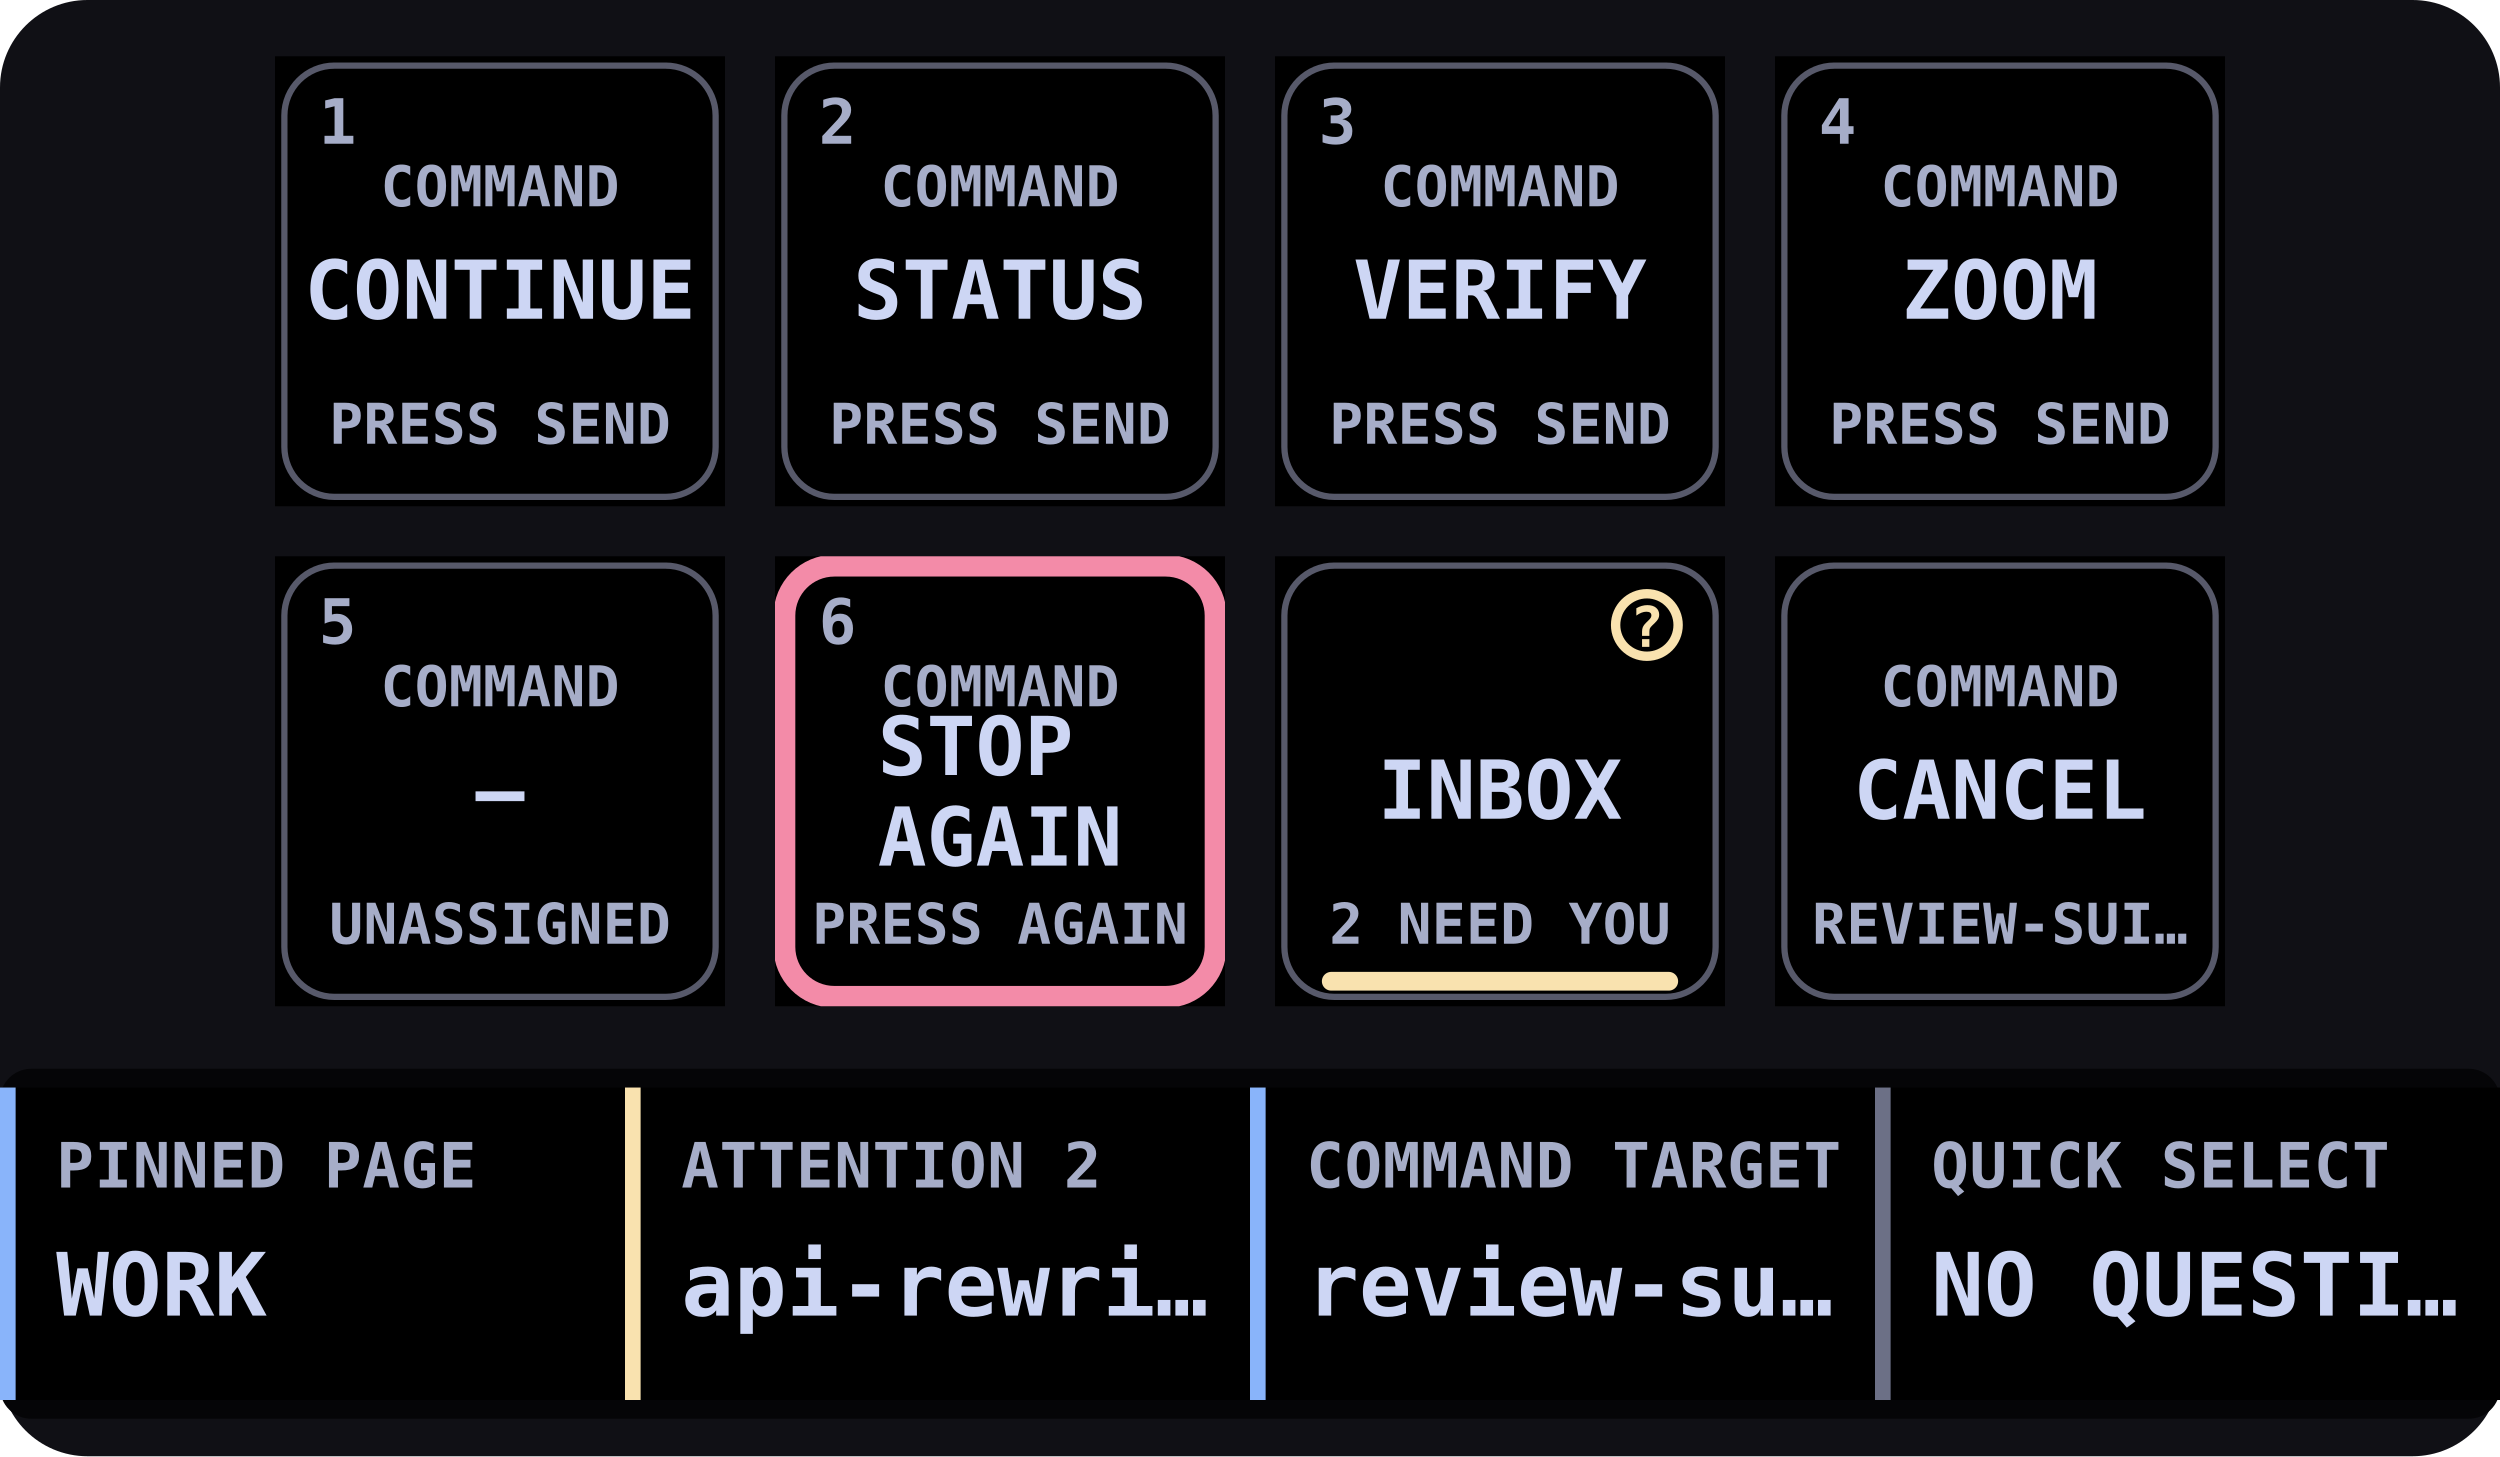
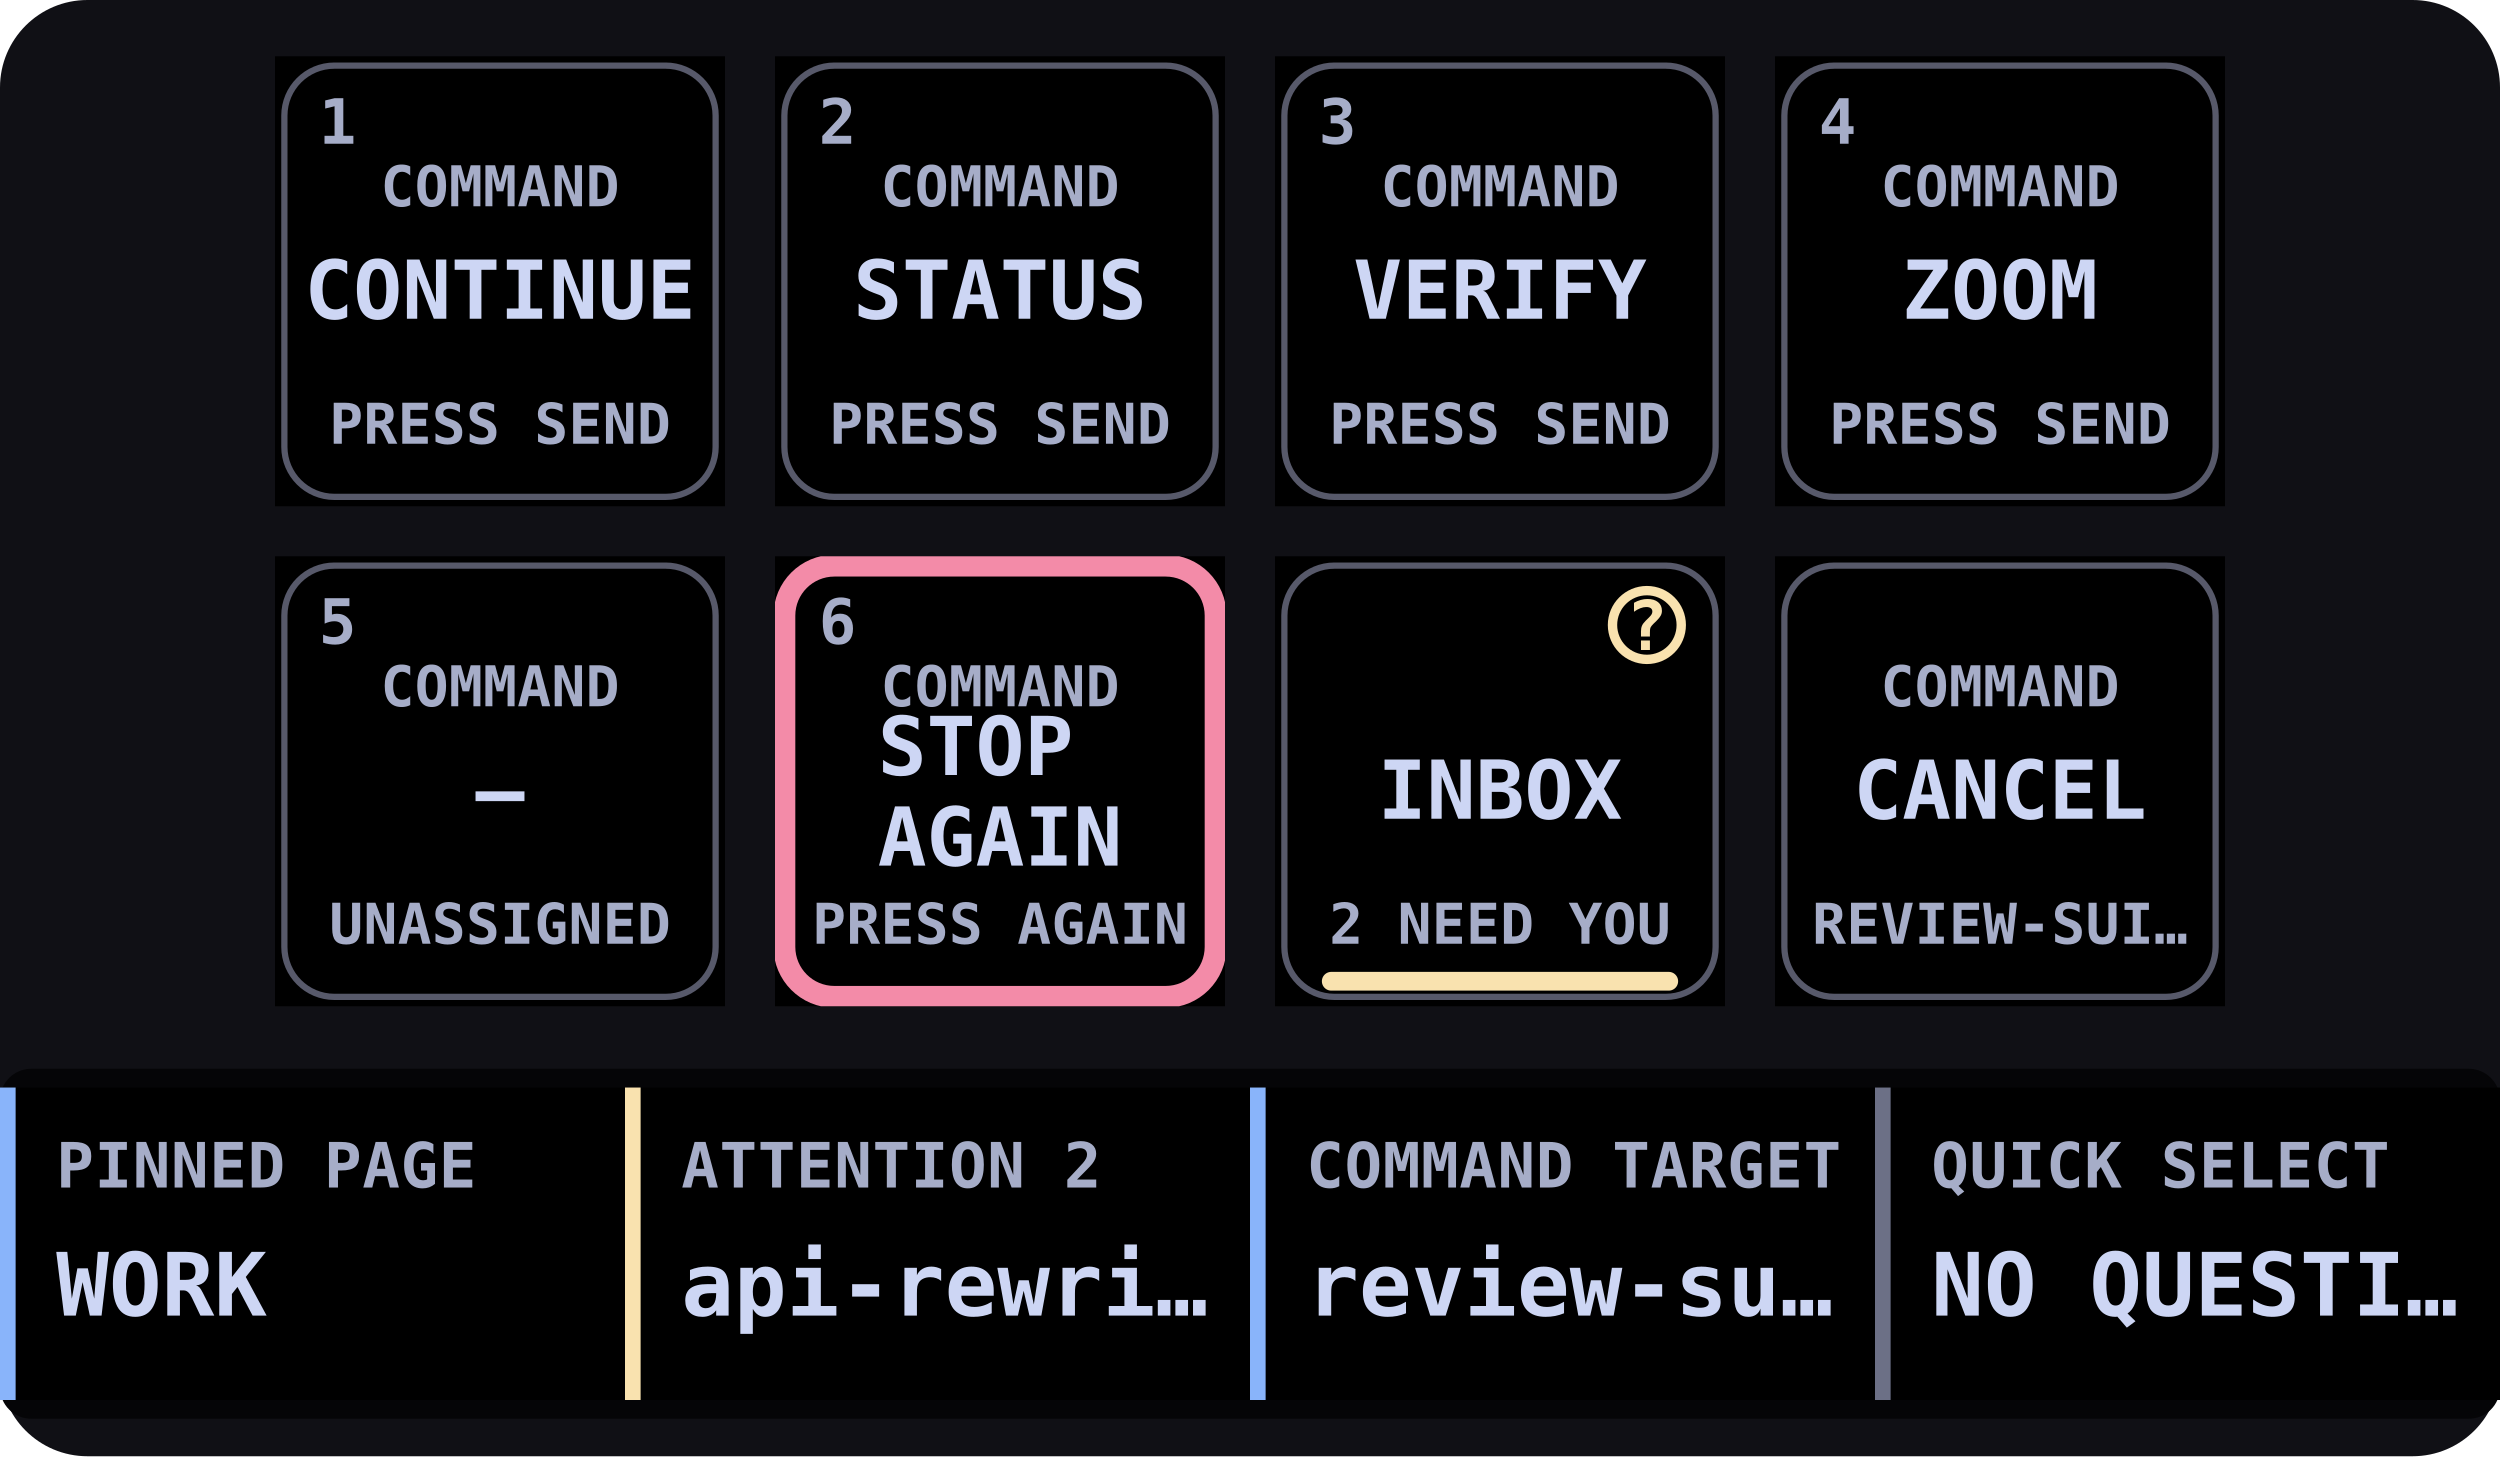
<svg xmlns="http://www.w3.org/2000/svg" width="800" height="466" viewBox="0 0 800 466">
  <rect width="800" height="466" rx="28" fill="#101015" />
  <svg x="88" y="18" width="144" height="144" viewBox="0 0 144 144">
    <style>.label{font:700 26px Consolas,'Cascadia Mono',monospace;fill:rgb(205 214 244);text-anchor:middle}.meta{font:700 20px Consolas,'Cascadia Mono',monospace;fill:rgb(166 173 200)}.context,.detail{font:700 18px Consolas,'Cascadia Mono',monospace;fill:rgb(166 173 200);text-anchor:middle;letter-spacing:.1px}</style>
    <rect width="144" height="144" fill="#000000" />
    <rect x="3" y="3" width="138" height="138" rx="16" fill="none" stroke="rgb(87 89 106)" stroke-width="2" />
    <text x="14" y="28" class="meta">1</text>
    <text x="72" y="48" class="context">COMMAND</text>
    <text x="72" y="84" class="label">
      <tspan x="72" dy="0">CONTINUE</tspan>
    </text>
    <text x="72" y="124" class="detail">PRESS SEND</text>
  </svg>
  <svg x="248" y="18" width="144" height="144" viewBox="0 0 144 144">
    <style>.label{font:700 26px Consolas,'Cascadia Mono',monospace;fill:rgb(205 214 244);text-anchor:middle}.meta{font:700 20px Consolas,'Cascadia Mono',monospace;fill:rgb(166 173 200)}.context,.detail{font:700 18px Consolas,'Cascadia Mono',monospace;fill:rgb(166 173 200);text-anchor:middle;letter-spacing:.1px}</style>
    <rect width="144" height="144" fill="#000000" />
    <rect x="3" y="3" width="138" height="138" rx="16" fill="none" stroke="rgb(87 89 106)" stroke-width="2" />
    <text x="14" y="28" class="meta">2</text>
    <text x="72" y="48" class="context">COMMAND</text>
    <text x="72" y="84" class="label">
      <tspan x="72" dy="0">STATUS</tspan>
    </text>
    <text x="72" y="124" class="detail">PRESS SEND</text>
  </svg>
  <svg x="408" y="18" width="144" height="144" viewBox="0 0 144 144">
    <style>.label{font:700 26px Consolas,'Cascadia Mono',monospace;fill:rgb(205 214 244);text-anchor:middle}.meta{font:700 20px Consolas,'Cascadia Mono',monospace;fill:rgb(166 173 200)}.context,.detail{font:700 18px Consolas,'Cascadia Mono',monospace;fill:rgb(166 173 200);text-anchor:middle;letter-spacing:.1px}</style>
    <rect width="144" height="144" fill="#000000" />
    <rect x="3" y="3" width="138" height="138" rx="16" fill="none" stroke="rgb(87 89 106)" stroke-width="2" />
    <text x="14" y="28" class="meta">3</text>
    <text x="72" y="48" class="context">COMMAND</text>
    <text x="72" y="84" class="label">
      <tspan x="72" dy="0">VERIFY</tspan>
    </text>
    <text x="72" y="124" class="detail">PRESS SEND</text>
  </svg>
  <svg x="568" y="18" width="144" height="144" viewBox="0 0 144 144">
    <style>.label{font:700 26px Consolas,'Cascadia Mono',monospace;fill:rgb(205 214 244);text-anchor:middle}.meta{font:700 20px Consolas,'Cascadia Mono',monospace;fill:rgb(166 173 200)}.context,.detail{font:700 18px Consolas,'Cascadia Mono',monospace;fill:rgb(166 173 200);text-anchor:middle;letter-spacing:.1px}</style>
    <rect width="144" height="144" fill="#000000" />
    <rect x="3" y="3" width="138" height="138" rx="16" fill="none" stroke="rgb(87 89 106)" stroke-width="2" />
    <text x="14" y="28" class="meta">4</text>
    <text x="72" y="48" class="context">COMMAND</text>
    <text x="72" y="84" class="label">
      <tspan x="72" dy="0">ZOOM</tspan>
    </text>
    <text x="72" y="124" class="detail">PRESS SEND</text>
  </svg>
  <svg x="88" y="178" width="144" height="144" viewBox="0 0 144 144">
    <style>.label{font:700 26px Consolas,'Cascadia Mono',monospace;fill:rgb(205 214 244);text-anchor:middle}.meta{font:700 20px Consolas,'Cascadia Mono',monospace;fill:rgb(166 173 200)}.context,.detail{font:700 18px Consolas,'Cascadia Mono',monospace;fill:rgb(166 173 200);text-anchor:middle;letter-spacing:.1px}</style>
    <rect width="144" height="144" fill="#000000" />
    <rect x="3" y="3" width="138" height="138" rx="16" fill="none" stroke="rgb(87 89 106)" stroke-width="2" />
    <text x="14" y="28" class="meta">5</text>
    <text x="72" y="48" class="context">COMMAND</text>
    <text x="72" y="84" class="label">
      <tspan x="72" dy="0">—</tspan>
    </text>
    <text x="72" y="124" class="detail">UNASSIGNED</text>
  </svg>
  <svg x="248" y="178" width="144" height="144" viewBox="0 0 144 144">
    <style>.label{font:700 26px Consolas,'Cascadia Mono',monospace;fill:rgb(243 139 168);text-anchor:middle}.meta{font:700 20px Consolas,'Cascadia Mono',monospace;fill:rgb(166 173 200)}.context,.detail{font:700 18px Consolas,'Cascadia Mono',monospace;fill:rgb(166 173 200);text-anchor:middle;letter-spacing:.1px}</style>
    <rect width="144" height="144" fill="#000000" />
    <rect x="3" y="3" width="138" height="138" rx="16" fill="none" stroke="rgb(243 139 168)" stroke-width="7" />
    <text x="14" y="28" class="meta">6</text>
    <text x="72" y="48" class="context">COMMAND</text>
    <text x="72" y="70" class="label">
      <tspan x="72" dy="0">STOP</tspan>
      <tspan x="72" dy="29">AGAIN</tspan>
    </text>
    <text x="72" y="124" class="detail">PRESS AGAIN</text>
  </svg>
  <svg x="408" y="178" width="144" height="144" viewBox="0 0 144 144">
    <style>.label{font:700 26px Consolas,'Cascadia Mono',monospace;fill:rgb(205 214 244);text-anchor:middle}.meta{font:700 20px Consolas,'Cascadia Mono',monospace;fill:rgb(166 173 200)}.context,.detail{font:700 18px Consolas,'Cascadia Mono',monospace;fill:rgb(166 173 200);text-anchor:middle;letter-spacing:.1px}</style>
    <rect width="144" height="144" fill="#000000" />
    <rect x="3" y="3" width="138" height="138" rx="16" fill="none" stroke="rgb(87 89 106)" stroke-width="2" />
-     <circle cx="119" cy="22" r="10" fill="none" stroke="rgb(249 226 175)" stroke-width="3" />
-     <text x="119" y="29" text-anchor="middle" font-family="Consolas,monospace" font-size="18" font-weight="700" fill="rgb(249 226 175)">?</text>
+     <circle cx="119" cy="22" r="11" fill="none" stroke="rgb(249 226 175)" stroke-width="3" />
+     <text x="119" y="30" text-anchor="middle" font-family="Consolas,monospace" font-size="22" font-weight="700" fill="rgb(249 226 175)">?</text>
    <text x="72" y="84" class="label">
      <tspan x="72" dy="0">INBOX</tspan>
    </text>
    <text x="72" y="124" class="detail">2 NEED YOU</text>
    <path d="M18 136H126" stroke="rgb(249 226 175)" stroke-width="6" stroke-linecap="round" />
  </svg>
  <svg x="568" y="178" width="144" height="144" viewBox="0 0 144 144">
    <style>.label{font:700 26px Consolas,'Cascadia Mono',monospace;fill:rgb(205 214 244);text-anchor:middle}.meta{font:700 20px Consolas,'Cascadia Mono',monospace;fill:rgb(166 173 200)}.context,.detail{font:700 18px Consolas,'Cascadia Mono',monospace;fill:rgb(166 173 200);text-anchor:middle;letter-spacing:.1px}</style>
    <rect width="144" height="144" fill="#000000" />
    <rect x="3" y="3" width="138" height="138" rx="16" fill="none" stroke="rgb(87 89 106)" stroke-width="2" />
    <text x="72" y="48" class="context">COMMAND</text>
    <text x="72" y="84" class="label">
      <tspan x="72" dy="0">CANCEL</tspan>
    </text>
    <text x="72" y="124" class="detail">REVIEW-SUI…</text>
  </svg>
  <rect y="342" width="800" height="112" rx="10" fill="#050507" />
  <svg x="0" y="348" width="200" height="100" viewBox="0 0 200 100">
    <style>.title{font:700 20px Consolas,'Cascadia Mono',monospace;fill:rgb(166 173 200);letter-spacing:.2px}.value{font:700 28px Consolas,'Cascadia Mono',monospace;fill:rgb(205 214 244)}</style>
    <rect width="200" height="100" fill="#000000" />
    <rect x="0" y="0" width="5" height="100" fill="rgb(137 180 250)" />
    <text x="18" y="32" class="title">PINNED PAGE</text>
    <text x="18" y="73" class="value">WORK</text>
  </svg>
  <svg x="200" y="348" width="200" height="100" viewBox="0 0 200 100">
    <style>.title{font:700 20px Consolas,'Cascadia Mono',monospace;fill:rgb(166 173 200);letter-spacing:.2px}.value{font:700 28px Consolas,'Cascadia Mono',monospace;fill:rgb(205 214 244)}</style>
    <rect width="200" height="100" fill="#000000" />
    <rect x="0" y="0" width="5" height="100" fill="rgb(249 226 175)" />
    <text x="18" y="32" class="title">ATTENTION 2</text>
    <text x="18" y="73" class="value">api-rewri…</text>
  </svg>
  <svg x="400" y="348" width="200" height="100" viewBox="0 0 200 100">
    <style>.title{font:700 20px Consolas,'Cascadia Mono',monospace;fill:rgb(166 173 200);letter-spacing:.2px}.value{font:700 28px Consolas,'Cascadia Mono',monospace;fill:rgb(205 214 244)}</style>
    <rect width="200" height="100" fill="#000000" />
    <rect x="0" y="0" width="5" height="100" fill="rgb(137 180 250)" />
    <text x="18" y="32" class="title">COMMAND TARGET</text>
    <text x="18" y="73" class="value">review-su…</text>
  </svg>
  <svg x="600" y="348" width="200" height="100" viewBox="0 0 200 100">
    <style>.title{font:700 20px Consolas,'Cascadia Mono',monospace;fill:rgb(166 173 200);letter-spacing:.2px}.value{font:700 28px Consolas,'Cascadia Mono',monospace;fill:rgb(205 214 244)}</style>
    <rect width="200" height="100" fill="#000000" />
    <rect x="0" y="0" width="5" height="100" fill="rgb(108 112 134)" />
    <text x="18" y="32" class="title">QUICK SELECT</text>
    <text x="18" y="73" class="value">NO QUESTI…</text>
  </svg>
</svg>
